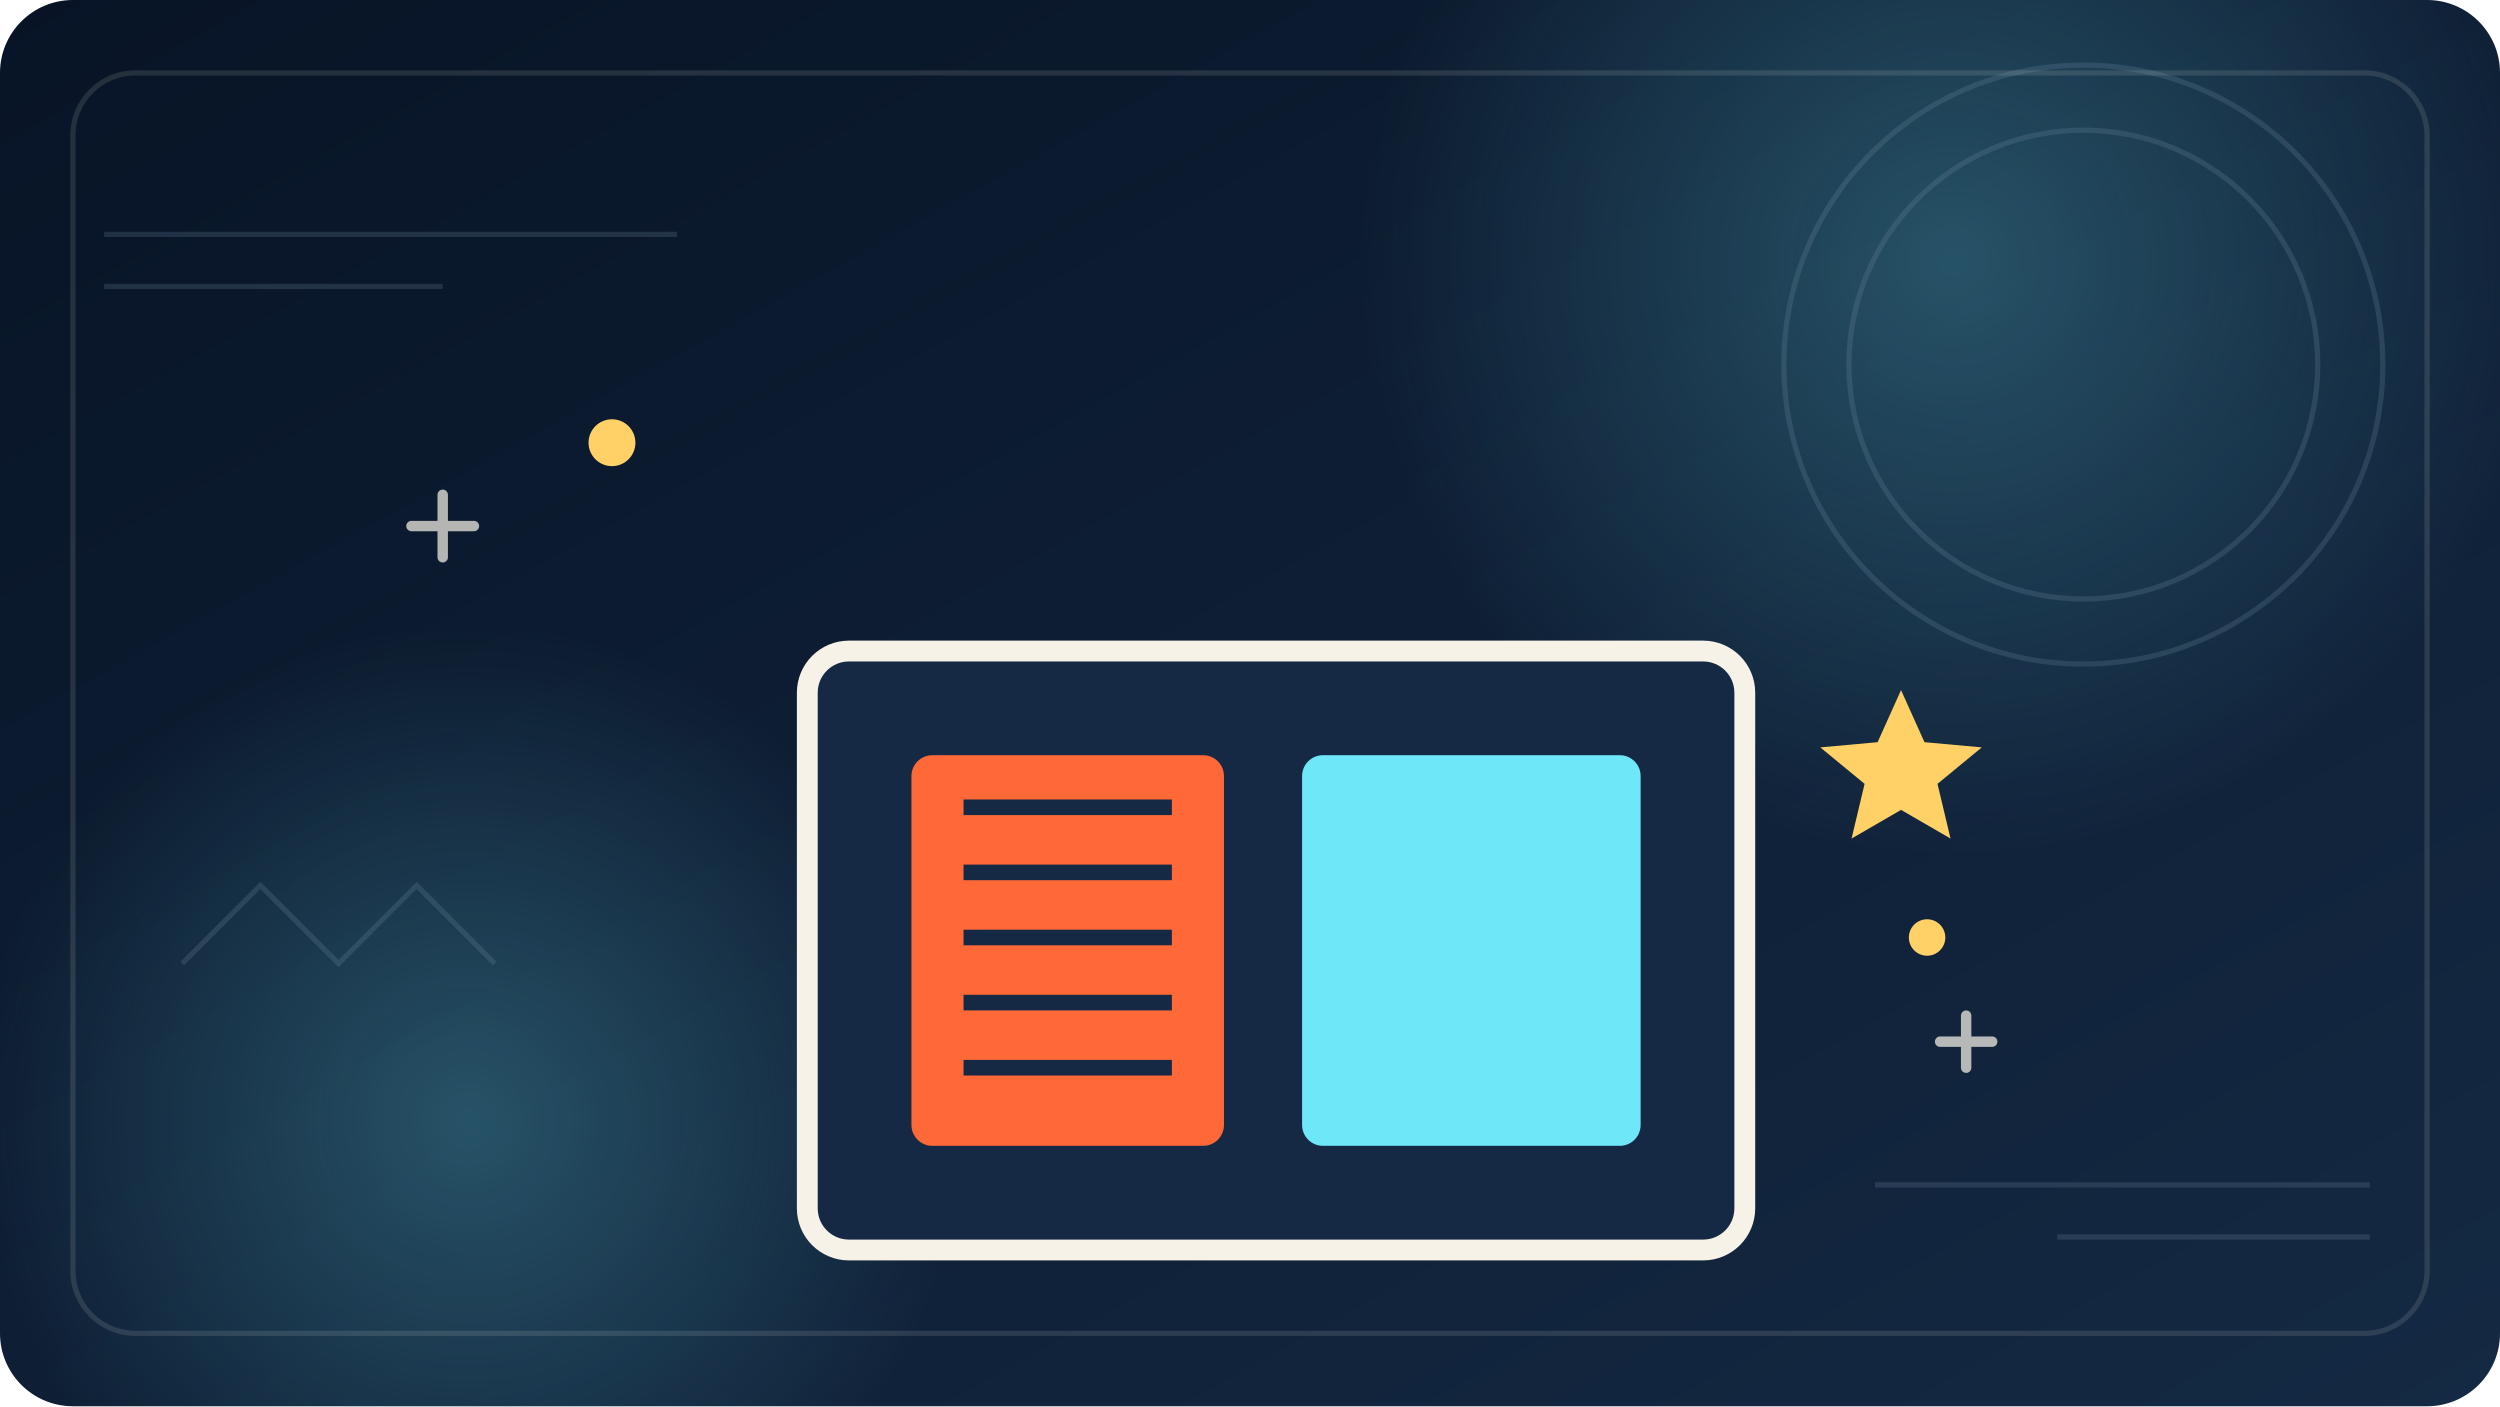
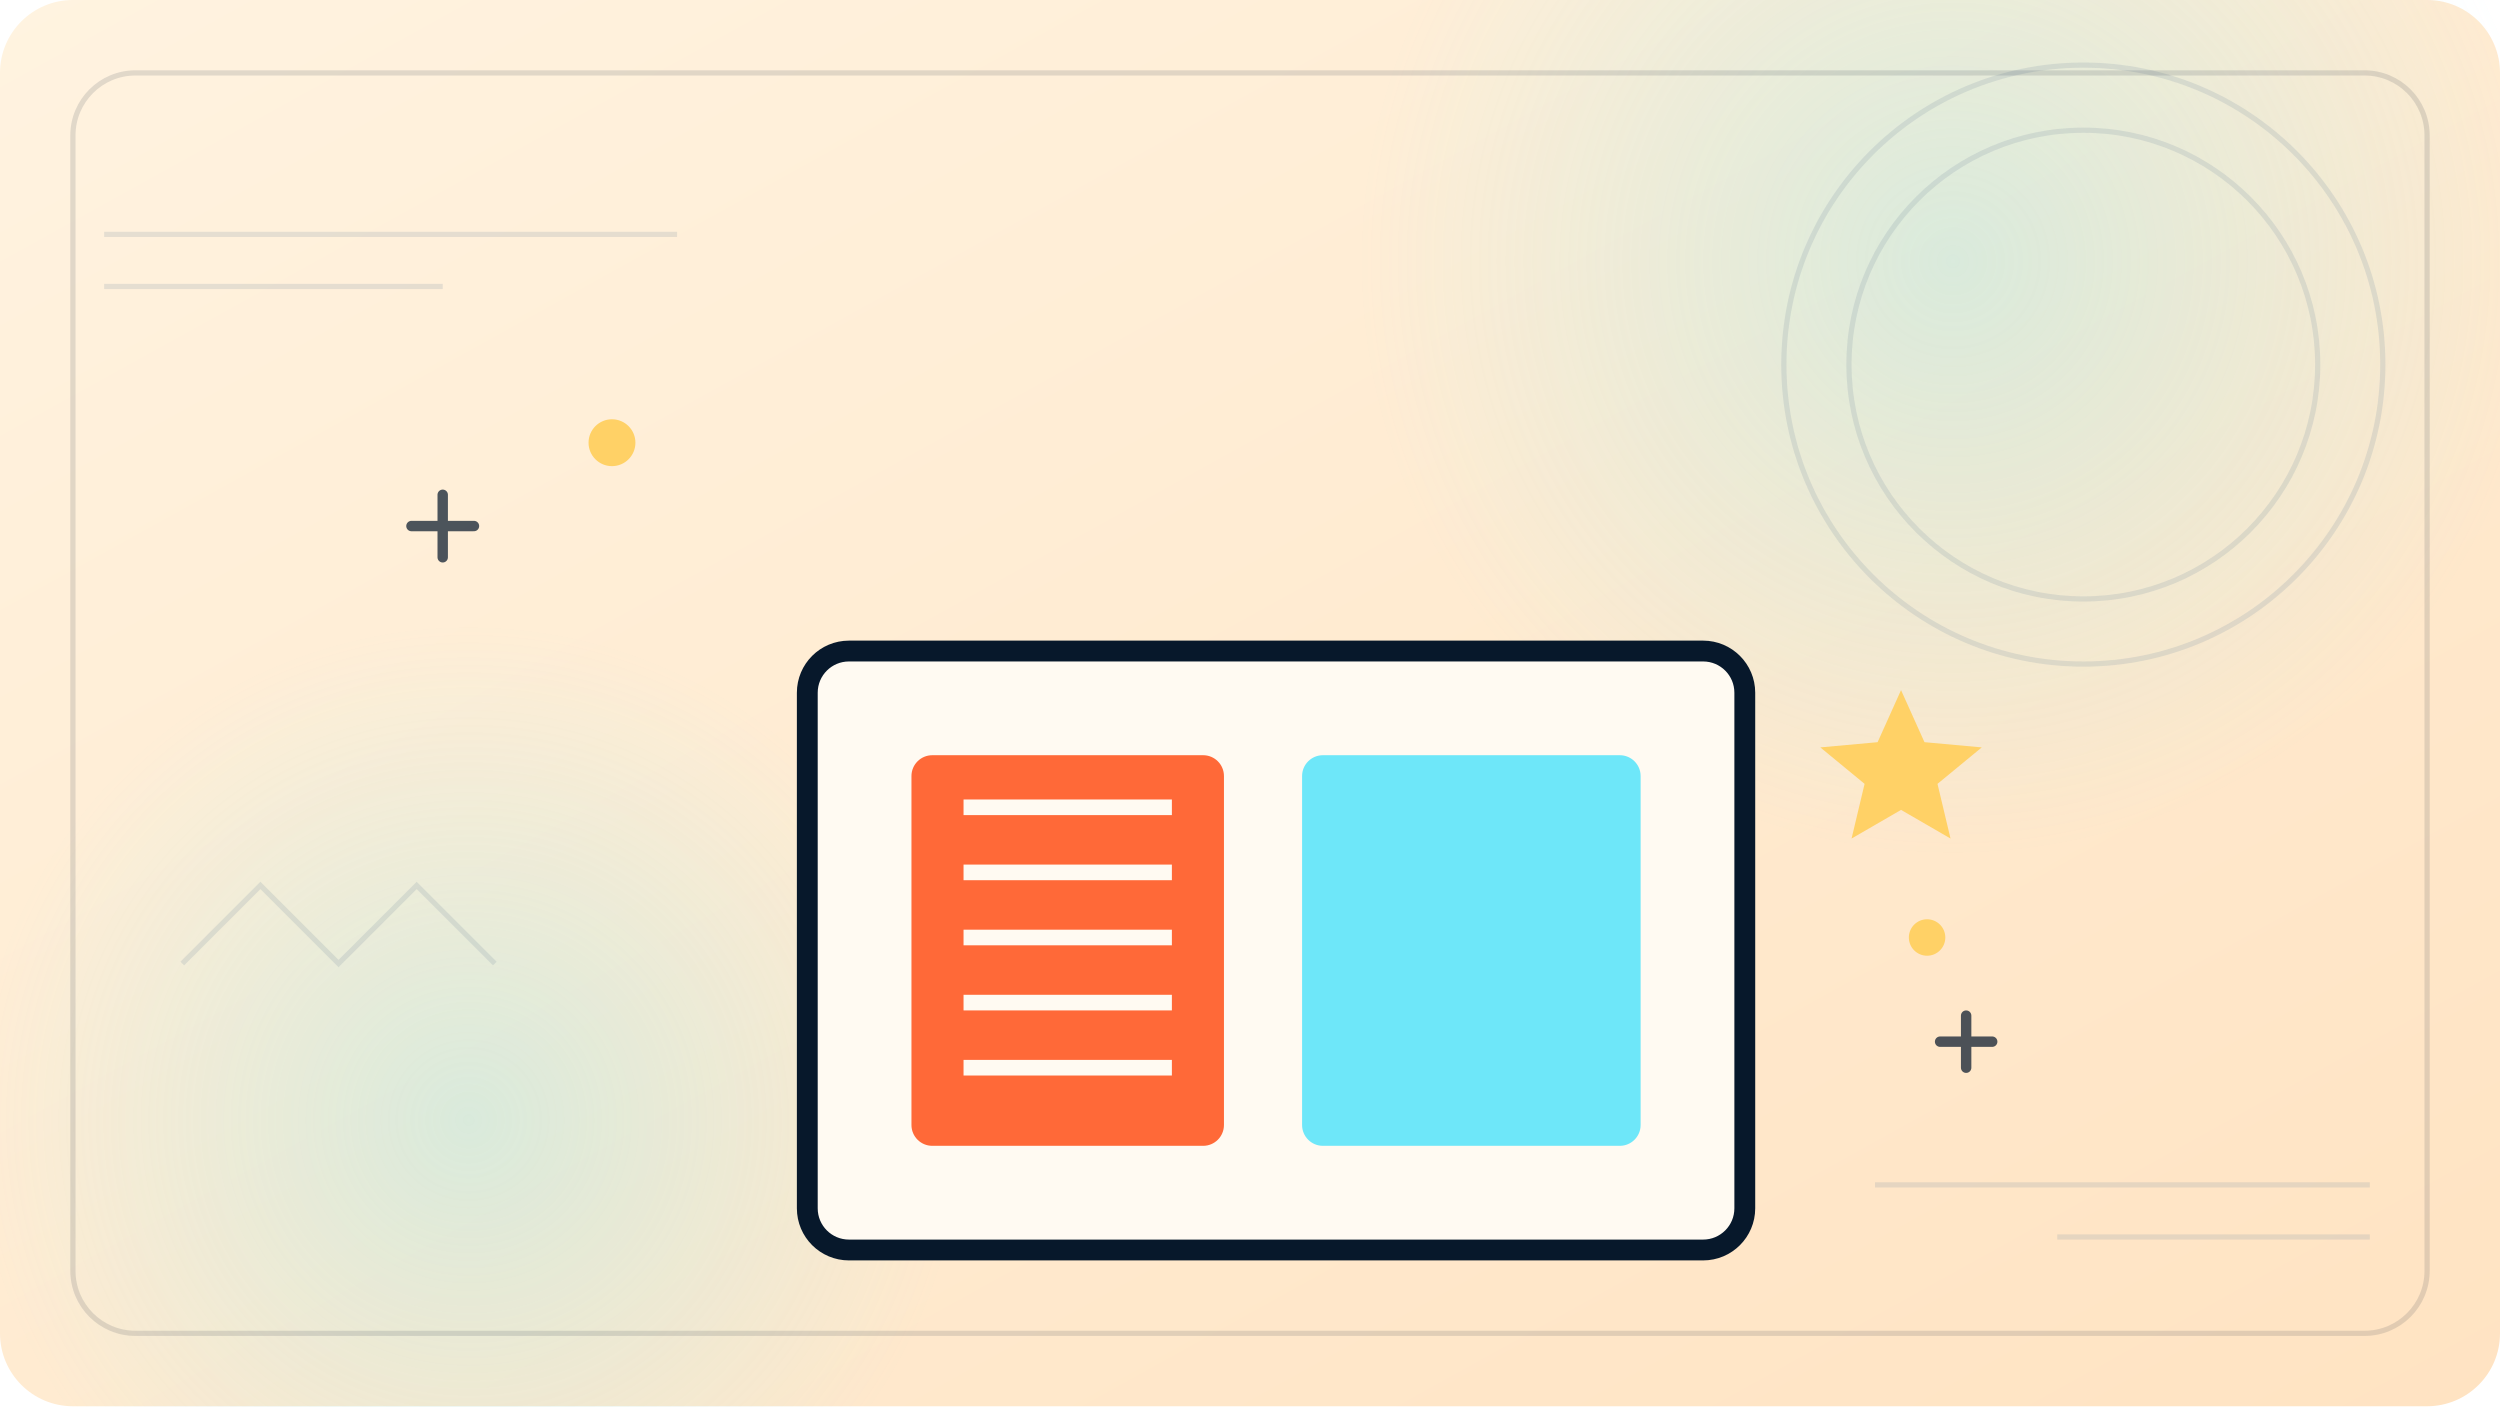
<svg xmlns="http://www.w3.org/2000/svg" width="1200" height="675" viewBox="0 0 960 540" role="img" aria-labelledby="title desc">
  <defs>
    <linearGradient id="bg" x1="0" y1="0" x2="1" y2="1">
-       <stop offset="0" stop-color="#081426" />
-       <stop offset="1" stop-color="#142943" />
+       <stop offset="0" stop-color="#fff3e0" />
+       <stop offset="1" stop-color="#ffe3c2" />
    </linearGradient>
    <radialGradient id="glow">
      <stop offset="0" stop-color="#6ee7f9" stop-opacity=".26" />
      <stop offset="1" stop-color="#6ee7f9" stop-opacity="0" />
    </radialGradient>
  </defs>
  <rect width="960" height="540" rx="28" fill="url(#bg)" />
  <circle cx="750" cy="100" r="230" fill="url(#glow)" />
  <circle cx="180" cy="430" r="190" fill="url(#glow)" />
-   <g fill="none" stroke="#7891ac" stroke-opacity=".22" stroke-width="2">
+   <g fill="none" stroke="#8a9bac" stroke-opacity=".22" stroke-width="2">
    <path d="M40 90h220M40 110h130M720 455h190M790 475h120" />
    <circle cx="800" cy="140" r="90" />
    <circle cx="800" cy="140" r="115" />
    <path d="M70 370l30-30 30 30 30-30 30 30" />
  </g>
  <g transform="translate(0 0)">
-     <rect x="310" y="250" width="360" height="230" rx="16" fill="#152944" stroke="#f7f2e8" stroke-width="8" />
+     <rect x="310" y="250" width="360" height="230" rx="16" fill="#fffaf2" stroke="#07182b" stroke-width="8" />
    <rect x="350" y="290" width="120" height="150" rx="8" fill="#ff6938" />
    <rect x="500" y="290" width="130" height="150" rx="8" fill="#6ee7f9" />
-     <path d="M370 310h80m-80 25h80m-80 25h80m-80 25h80m-80 25h80" stroke="#152944" stroke-width="6" />
+     <path d="M370 310h80m-80 25h80m-80 25h80m-80 25h80m-80 25h80" stroke="#fffaf2" stroke-width="6" />
  </g>
  <g fill="#ffd166">
    <path d="M730 265l9 20 22 2-17 14 5 21-19-11-19 11 5-21-17-14 22-2z" />
    <circle cx="740" cy="360" r="7" />
    <circle cx="235" cy="170" r="9" />
  </g>
-   <g stroke="#f7f2e8" stroke-width="4" stroke-linecap="round" opacity=".72">
+   <g stroke="#07182b" stroke-width="4" stroke-linecap="round" opacity=".72">
    <path d="M170 190v24m-12-12h24" />
    <path d="M755 390v20m-10-10h20" />
  </g>
-   <rect x="28" y="28" width="904" height="484" rx="24" fill="none" stroke="#f7f2e8" stroke-opacity=".12" stroke-width="2" />
+   <rect x="28" y="28" width="904" height="484" rx="24" fill="none" stroke="#07182b" stroke-opacity=".12" stroke-width="2" />
</svg>
